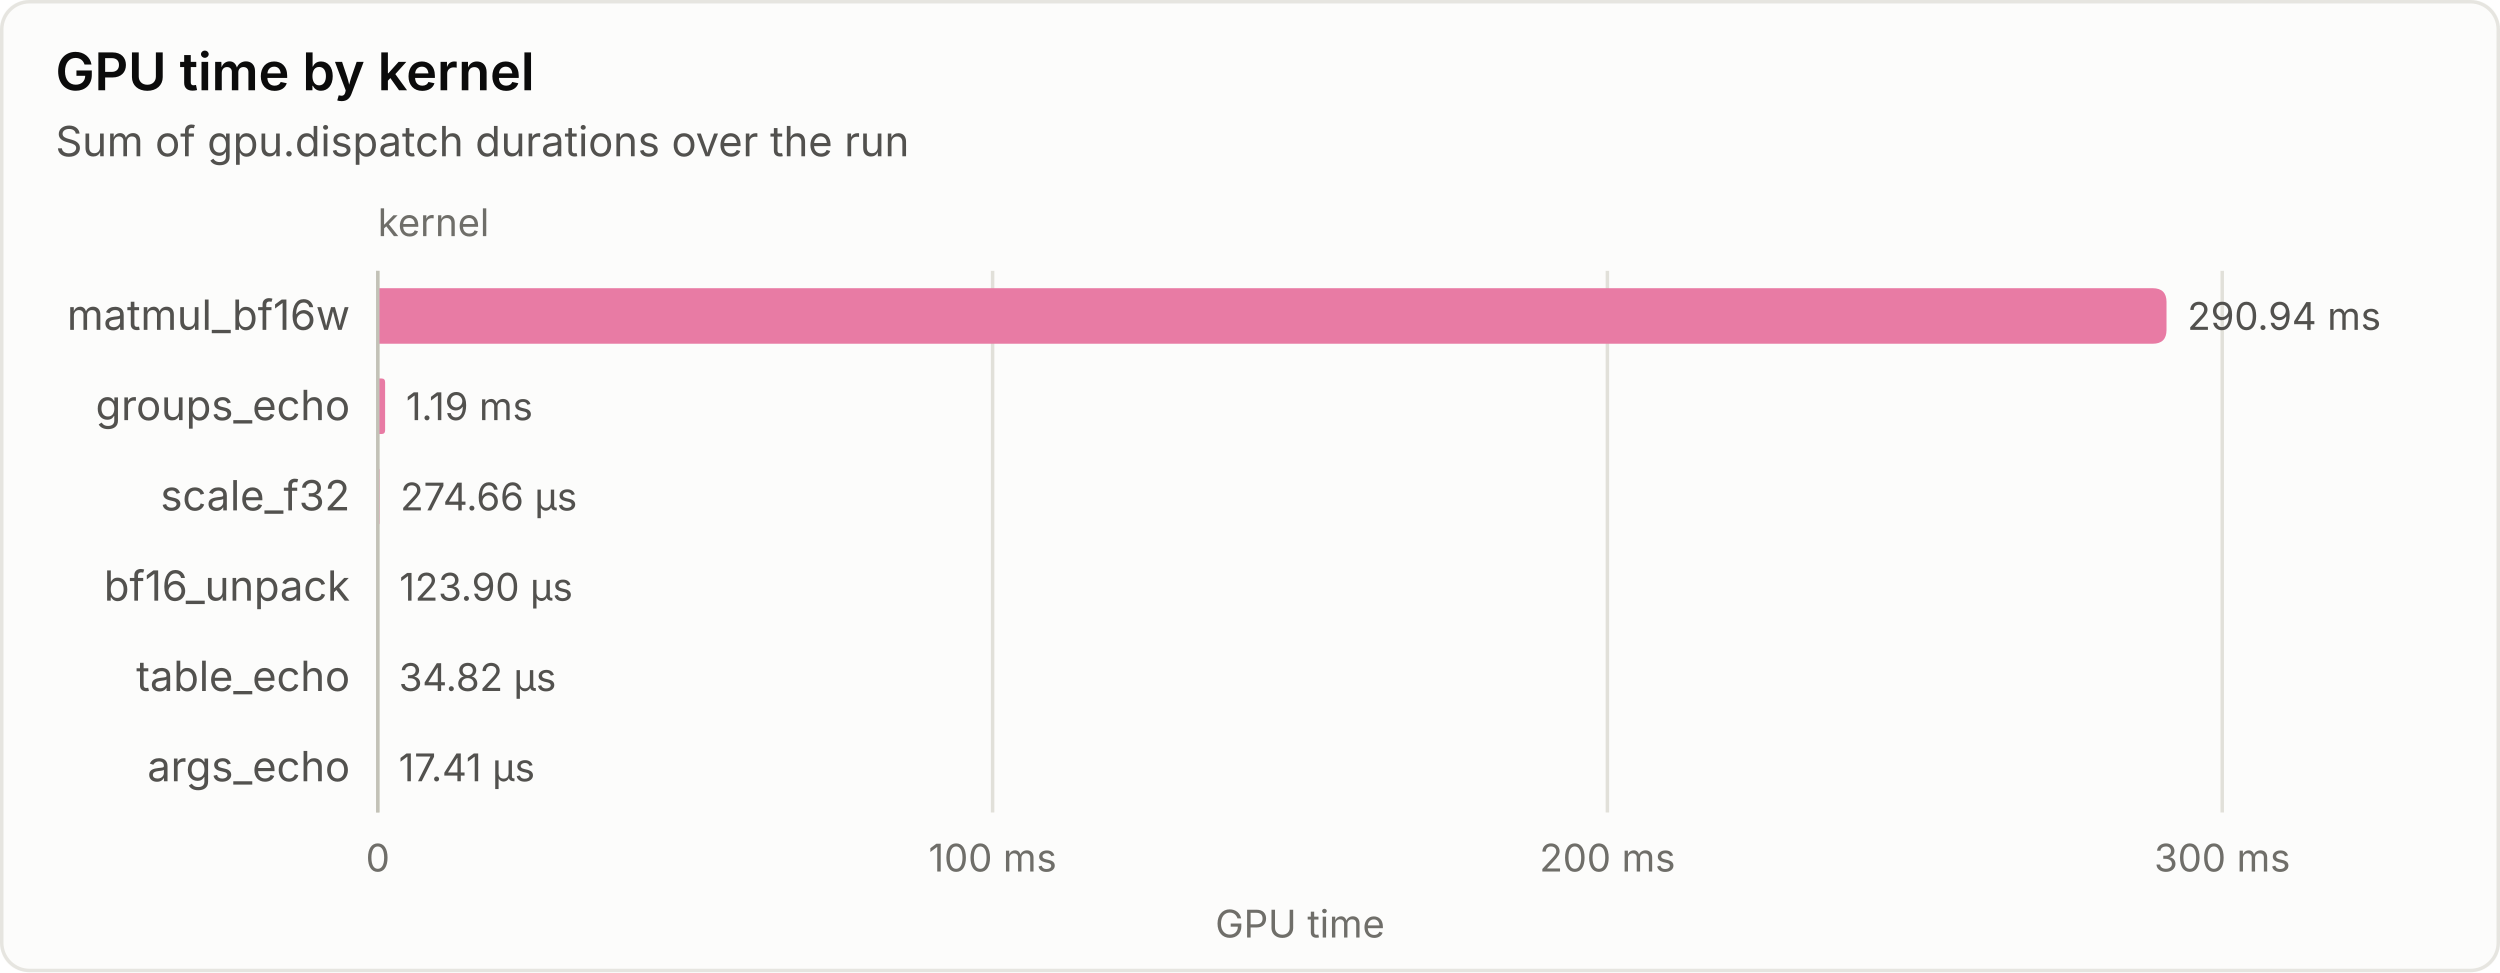
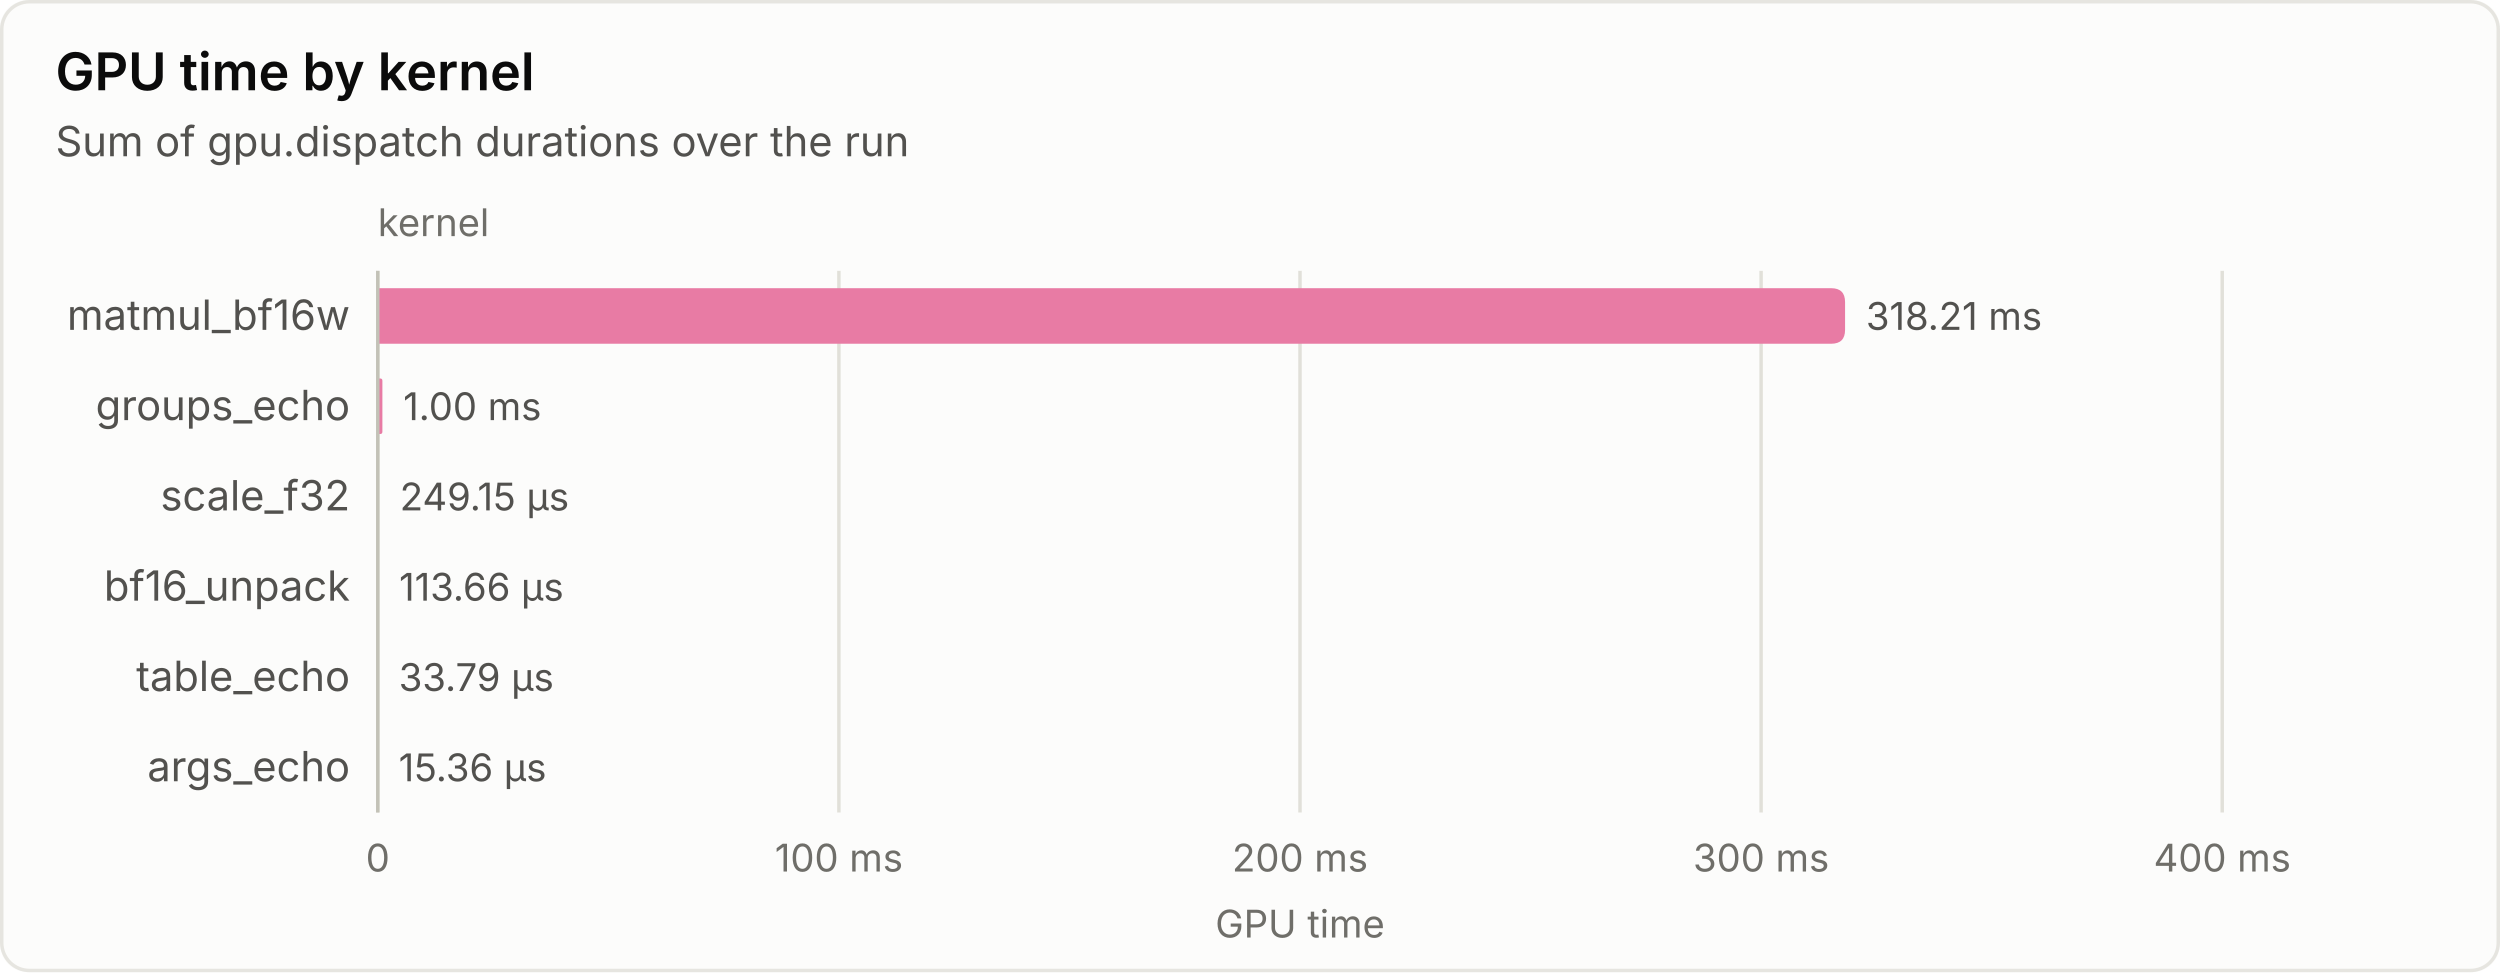
<svg xmlns="http://www.w3.org/2000/svg" width="720" height="280" viewBox="0 0 720 280" role="img" aria-labelledby="kernels-gpu_by_kernel-title kernels-gpu_by_kernel-desc">
  <style>text{font-family:system-ui,-apple-system,'Segoe UI',sans-serif}.line{fill:none;stroke-width:2;stroke-linejoin:round;stroke-linecap:round}.bg{fill:#fcfcfb}.frame{fill:none;stroke:#e6e5e0}.t1{fill:#0b0b0b}.t2{fill:#52514e}.t3{fill:#6f6e69}.grid{stroke:#e1e0d9}.axis{stroke:#c3c2b7}.ref{stroke:#52514e}.band{fill:#f0efec}.ring{stroke:#fcfcfb}.gap{stroke:#fcfcfb}.qx{fill:#f0efec}.qz{fill:#fcfcfb;stroke:#52514e}.emph{stroke:#52514e}.fn{fill:#a3a29c}.sn{stroke:#a3a29c}.f0{fill:#2a78d6}.s0{stroke:#2a78d6}.f1{fill:#eb6834}.s1{stroke:#eb6834}.f2{fill:#1baf7a}.s2{stroke:#1baf7a}.f3{fill:#eda100}.s3{stroke:#eda100}.f4{fill:#e87ba4}.s4{stroke:#e87ba4}.f5{fill:#008300}.s5{stroke:#008300}.f6{fill:#6250d6}.s6{stroke:#6250d6}.f7{fill:#e34948}.s7{stroke:#e34948}.q0{fill:#cde2fb}.q1{fill:#b7d3f6}.q2{fill:#9ec5f4}.q3{fill:#86b6ef}.q4{fill:#6da7ec}.q5{fill:#5598e7}.q6{fill:#3987e5}.q7{fill:#2a78d6}.q8{fill:#256abf}.q9{fill:#1c5cab}.q10{fill:#184f95}.q11{fill:#104281}.q12{fill:#0d366b}.fgood{fill:#0ca30c}.sgood{stroke:#0ca30c}.fwarn{fill:#fab219}.swarn{stroke:#fab219}.fserious{fill:#ec835a}.sserious{stroke:#ec835a}.fcrit{fill:#d03b3b}.scrit{stroke:#d03b3b}@media (prefers-color-scheme:dark){.bg{fill:#1a1a19}.frame{fill:none;stroke:#2c2c2a}.t1{fill:#f0efec}.t2{fill:#c3c2b7}.t3{fill:#898781}.grid{stroke:#2c2c2a}.axis{stroke:#383835}.ref{stroke:#c3c2b7}.band{fill:#242423}.ring{stroke:#1a1a19}.gap{stroke:#1a1a19}.qx{fill:#242423}.qz{fill:#1a1a19;stroke:#c3c2b7}.emph{stroke:#c3c2b7}.fn{fill:#6f6e69}.sn{stroke:#6f6e69}.f0{fill:#3987e5}.s0{stroke:#3987e5}.f1{fill:#d95926}.s1{stroke:#d95926}.f2{fill:#199e70}.s2{stroke:#199e70}.f3{fill:#c98500}.s3{stroke:#c98500}.f4{fill:#d55181}.s4{stroke:#d55181}.f5{fill:#008300}.s5{stroke:#008300}.f6{fill:#9085e9}.s6{stroke:#9085e9}.f7{fill:#e66767}.s7{stroke:#e66767}.q0{fill:#0d366b}.q1{fill:#104281}.q2{fill:#184f95}.q3{fill:#1c5cab}.q4{fill:#256abf}.q5{fill:#2a78d6}.q6{fill:#3987e5}.q7{fill:#5598e7}.q8{fill:#6da7ec}.q9{fill:#86b6ef}.q10{fill:#9ec5f4}.q11{fill:#b7d3f6}.q12{fill:#cde2fb}}</style>
  <rect class="bg" x="0" y="0" width="720" height="280" rx="8" />
  <rect class="frame" x="0.5" y="0.5" width="719" height="279" rx="8" />
  <text class="t1" x="16" y="26" font-size="15" font-weight="600">GPU time by kernel</text>
  <text class="t2" x="16" y="45" font-size="12">Sum of gpu.dispatch durations over the run</text>
  <line class="grid" x1="108.8" y1="78" x2="108.8" y2="234" stroke-width="1" />
-   <line class="grid" x1="285.87" y1="78" x2="285.87" y2="234" stroke-width="1" />
-   <line class="grid" x1="462.93" y1="78" x2="462.93" y2="234" stroke-width="1" />
+   <line class="grid" x1="241.6" y1="78" x2="241.6" y2="234" stroke-width="1" />
+   <line class="grid" x1="374.4" y1="78" x2="374.4" y2="234" stroke-width="1" />
+   <line class="grid" x1="507.2" y1="78" x2="507.2" y2="234" stroke-width="1" />
  <line class="grid" x1="640" y1="78" x2="640" y2="234" stroke-width="1" />
  <text class="t3" x="108.8" y="251" font-size="11" text-anchor="middle">0</text>
-   <text class="t3" x="285.87" y="251" font-size="11" text-anchor="middle">100 ms</text>
-   <text class="t3" x="462.93" y="251" font-size="11" text-anchor="middle">200 ms</text>
-   <text class="t3" x="640" y="251" font-size="11" text-anchor="middle">300 ms</text>
+   <text class="t3" x="241.6" y="251" font-size="11" text-anchor="middle">100 ms</text>
+   <text class="t3" x="374.4" y="251" font-size="11" text-anchor="middle">200 ms</text>
+   <text class="t3" x="507.2" y="251" font-size="11" text-anchor="middle">300 ms</text>
+   <text class="t3" x="640" y="251" font-size="11" text-anchor="middle">400 ms</text>
  <text class="t3" x="108.8" y="68" font-size="11" text-anchor="start">kernel</text>
  <text class="t3" x="374.4" y="270" font-size="11" text-anchor="middle">GPU time</text>
  <text class="t2" x="100.8" y="95" font-size="12" text-anchor="end">matmul_bf16w</text>
-   <path class="f4" d="M108.8 83H619.96Q623.96 83 623.96 87V95Q623.96 99 619.96 99H108.8Z" />
-   <text class="t2" x="629.96" y="95" font-size="11">290.94 ms</text>
+   <path class="f4" d="M108.8 83H527.38Q531.38 83 531.38 87V95Q531.38 99 527.38 99H108.8Z" />
+   <text class="t2" x="537.38" y="95" font-size="11">318.21 ms</text>
  <text class="t2" x="100.8" y="121" font-size="12" text-anchor="end">groups_echo</text>
-   <path class="f4" d="M108.8 109H109.86Q110.91 109 110.91 110.06V123.94Q110.91 125 109.86 125H108.8Z" />
-   <text class="t2" x="116.91" y="121" font-size="11">1.19 ms</text>
+   <path class="f4" d="M108.8 109H109.46Q110.13 109 110.13 109.66V124.34Q110.13 125 109.46 125H108.8Z" />
+   <text class="t2" x="116.13" y="121" font-size="11">1.00 ms</text>
  <text class="t2" x="100.8" y="147" font-size="12" text-anchor="end">scale_f32</text>
-   <path class="f4" d="M108.8 135H109.04Q109.29 135 109.29 135.24V150.76Q109.29 151 109.04 151H108.8Z" />
-   <text class="t2" x="115.29" y="147" font-size="11">274.66 µs</text>
+   <path class="f4" d="M108.8 135H108.97Q109.13 135 109.13 135.17V150.83Q109.13 151 108.97 151H108.8Z" />
+   <text class="t2" x="115.13" y="147" font-size="11">249.15 µs</text>
  <text class="t2" x="100.8" y="173" font-size="12" text-anchor="end">bf16_unpack</text>
-   <path class="f4" d="M108.8 161H108.91Q109.02 161 109.02 161.11V176.89Q109.02 177 108.91 177H108.8Z" />
-   <text class="t2" x="115.02" y="173" font-size="11">123.90 µs</text>
+   <path class="f4" d="M108.8 161H108.88Q108.95 161 108.95 161.08V176.92Q108.95 177 108.88 177H108.8Z" />
+   <text class="t2" x="114.95" y="173" font-size="11">113.66 µs</text>
  <text class="t2" x="100.8" y="199" font-size="12" text-anchor="end">table_echo</text>
-   <path class="f4" d="M108.8 187H108.83Q108.86 187 108.86 187.03V202.97Q108.86 203 108.83 203H108.8Z" />
-   <text class="t2" x="114.86" y="199" font-size="11">34.82 µs</text>
+   <path class="f4" d="M108.8 187H108.82Q108.84 187 108.84 187.02V202.98Q108.84 203 108.82 203H108.8Z" />
+   <text class="t2" x="114.84" y="199" font-size="11">33.79 µs</text>
  <text class="t2" x="100.8" y="225" font-size="12" text-anchor="end">args_echo</text>
-   <path class="f4" d="M108.8 213H108.82Q108.83 213 108.83 213.02V228.98Q108.83 229 108.82 229H108.8Z" />
-   <text class="t2" x="114.83" y="225" font-size="11">17.41 µs</text>
+   <path class="f4" d="M108.8 213H108.81Q108.82 213 108.82 213.01V228.99Q108.82 229 108.81 229H108.8Z" />
+   <text class="t2" x="114.82" y="225" font-size="11">15.36 µs</text>
  <line class="axis" x1="108.8" y1="78" x2="108.8" y2="78" stroke-width="1" />
  <line class="axis" x1="108.8" y1="78" x2="108.8" y2="234" stroke-width="1" />
</svg>
